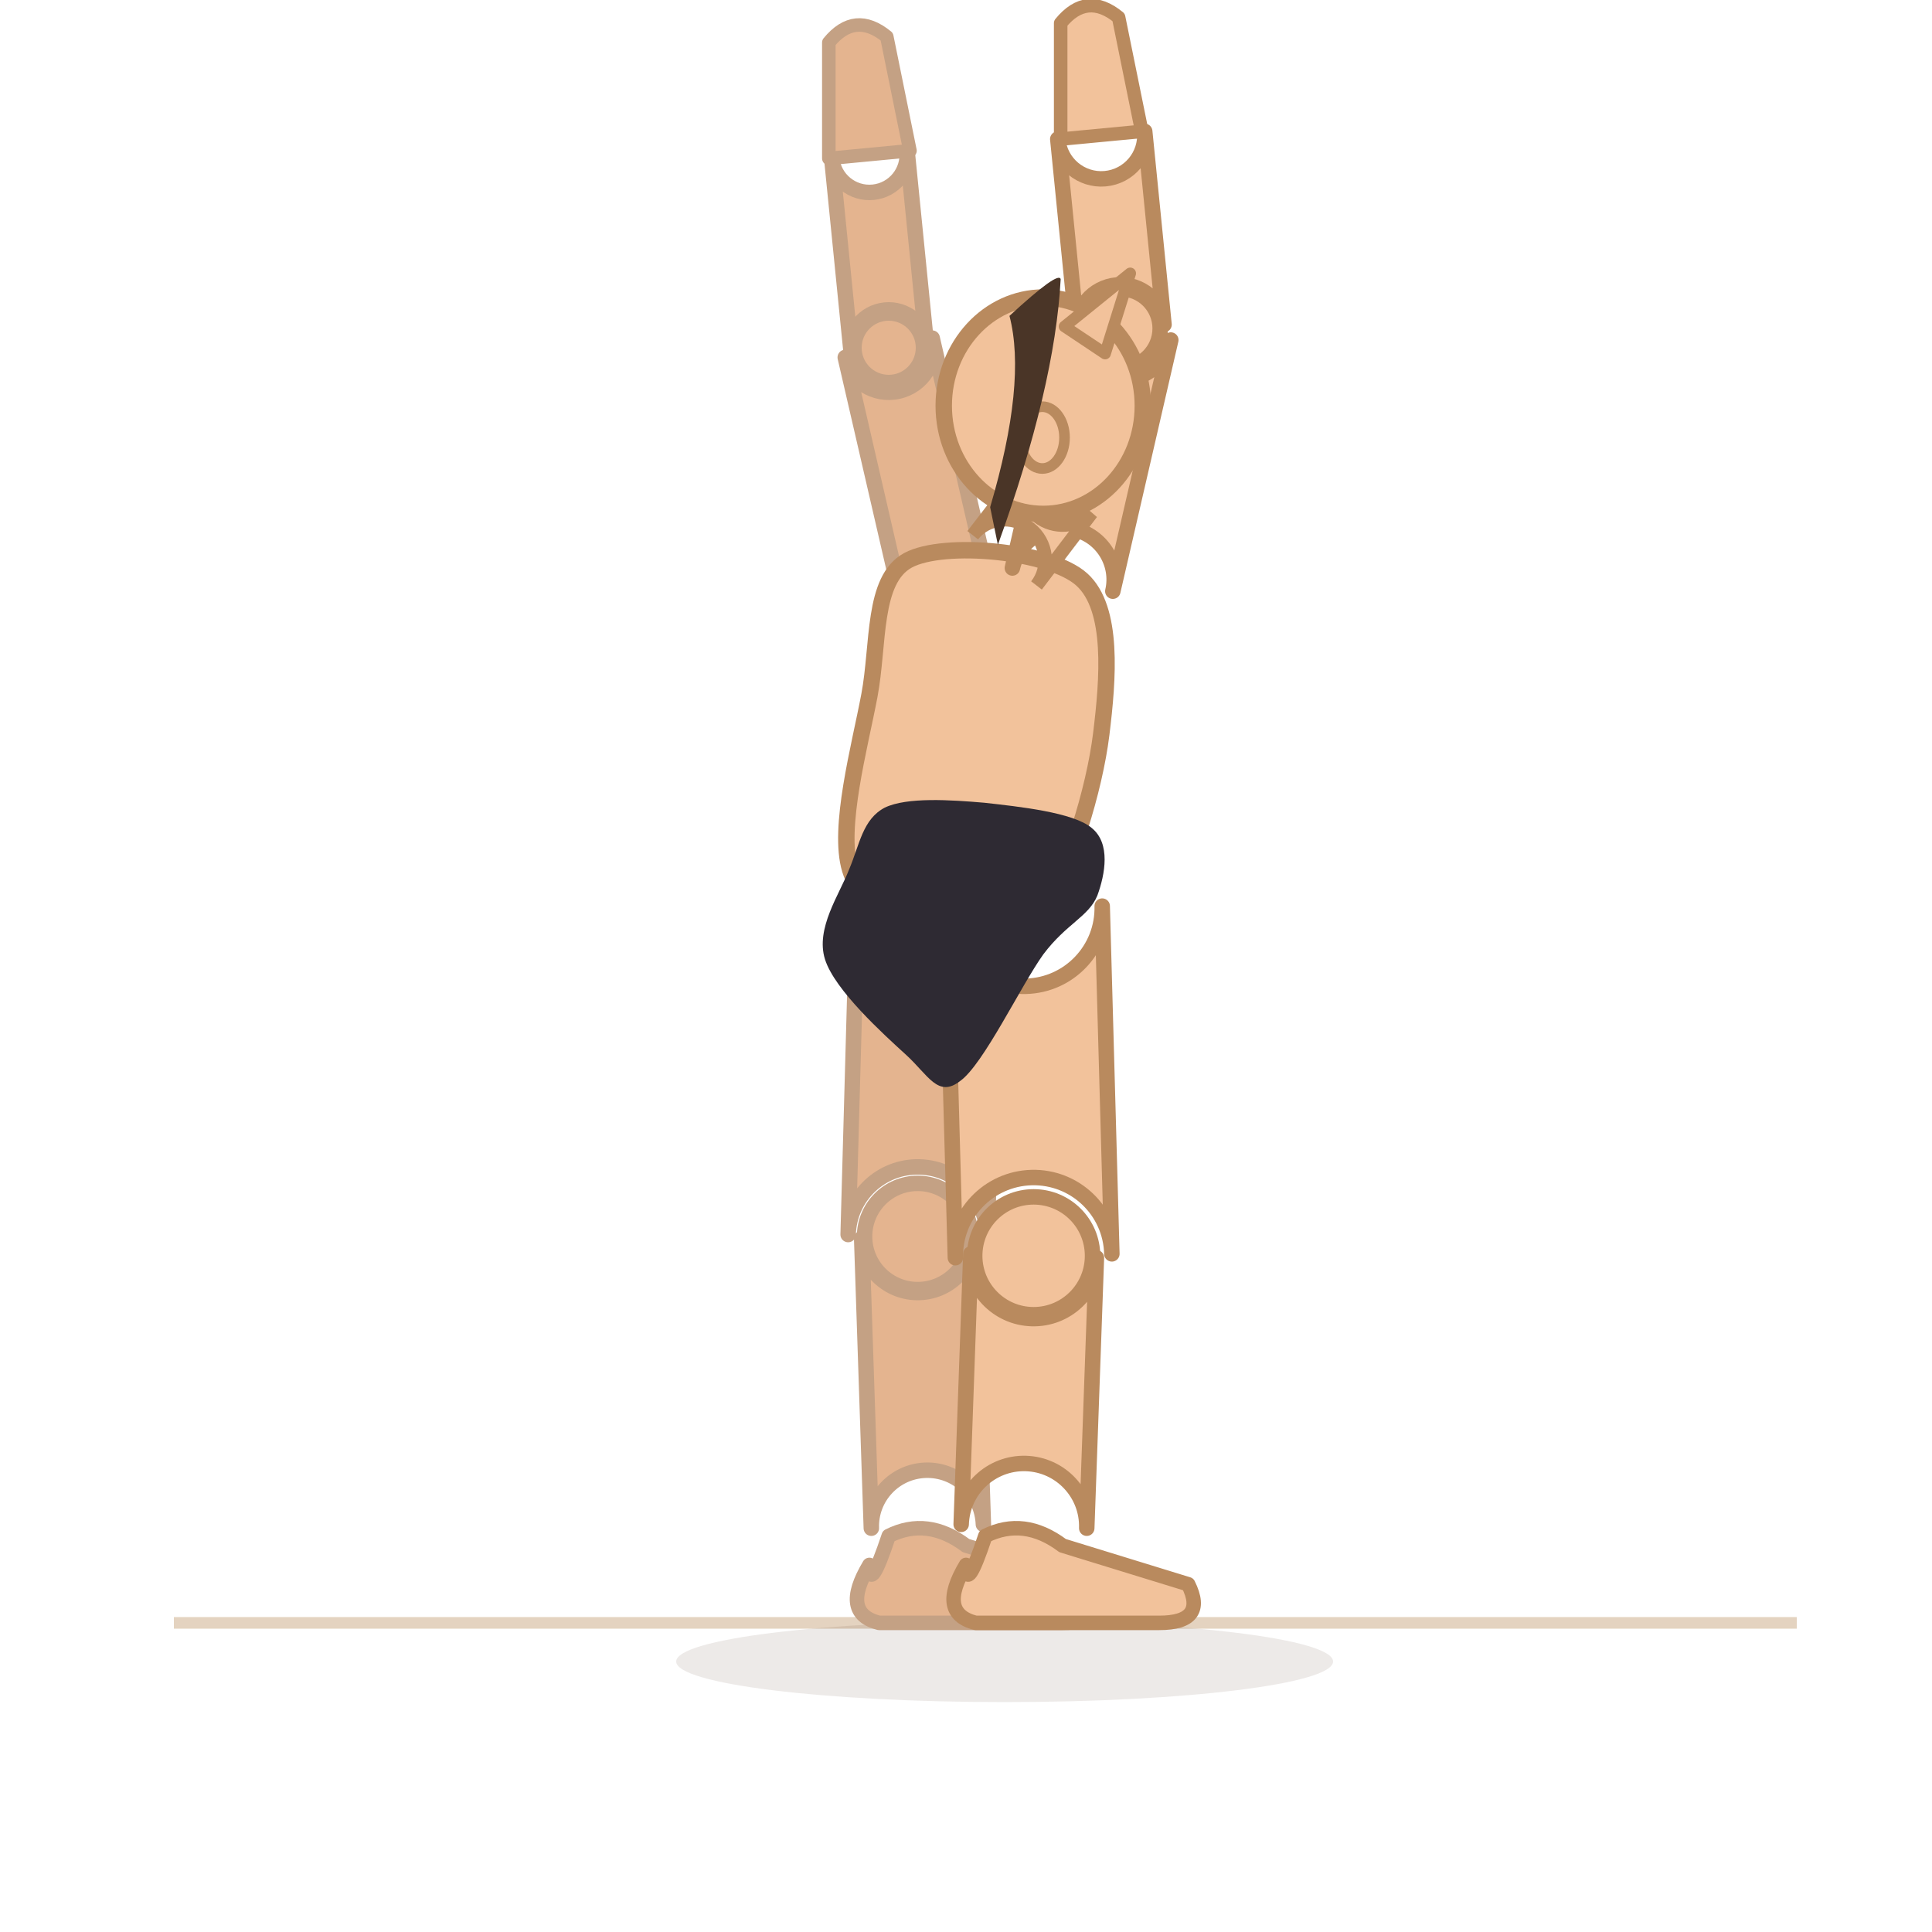
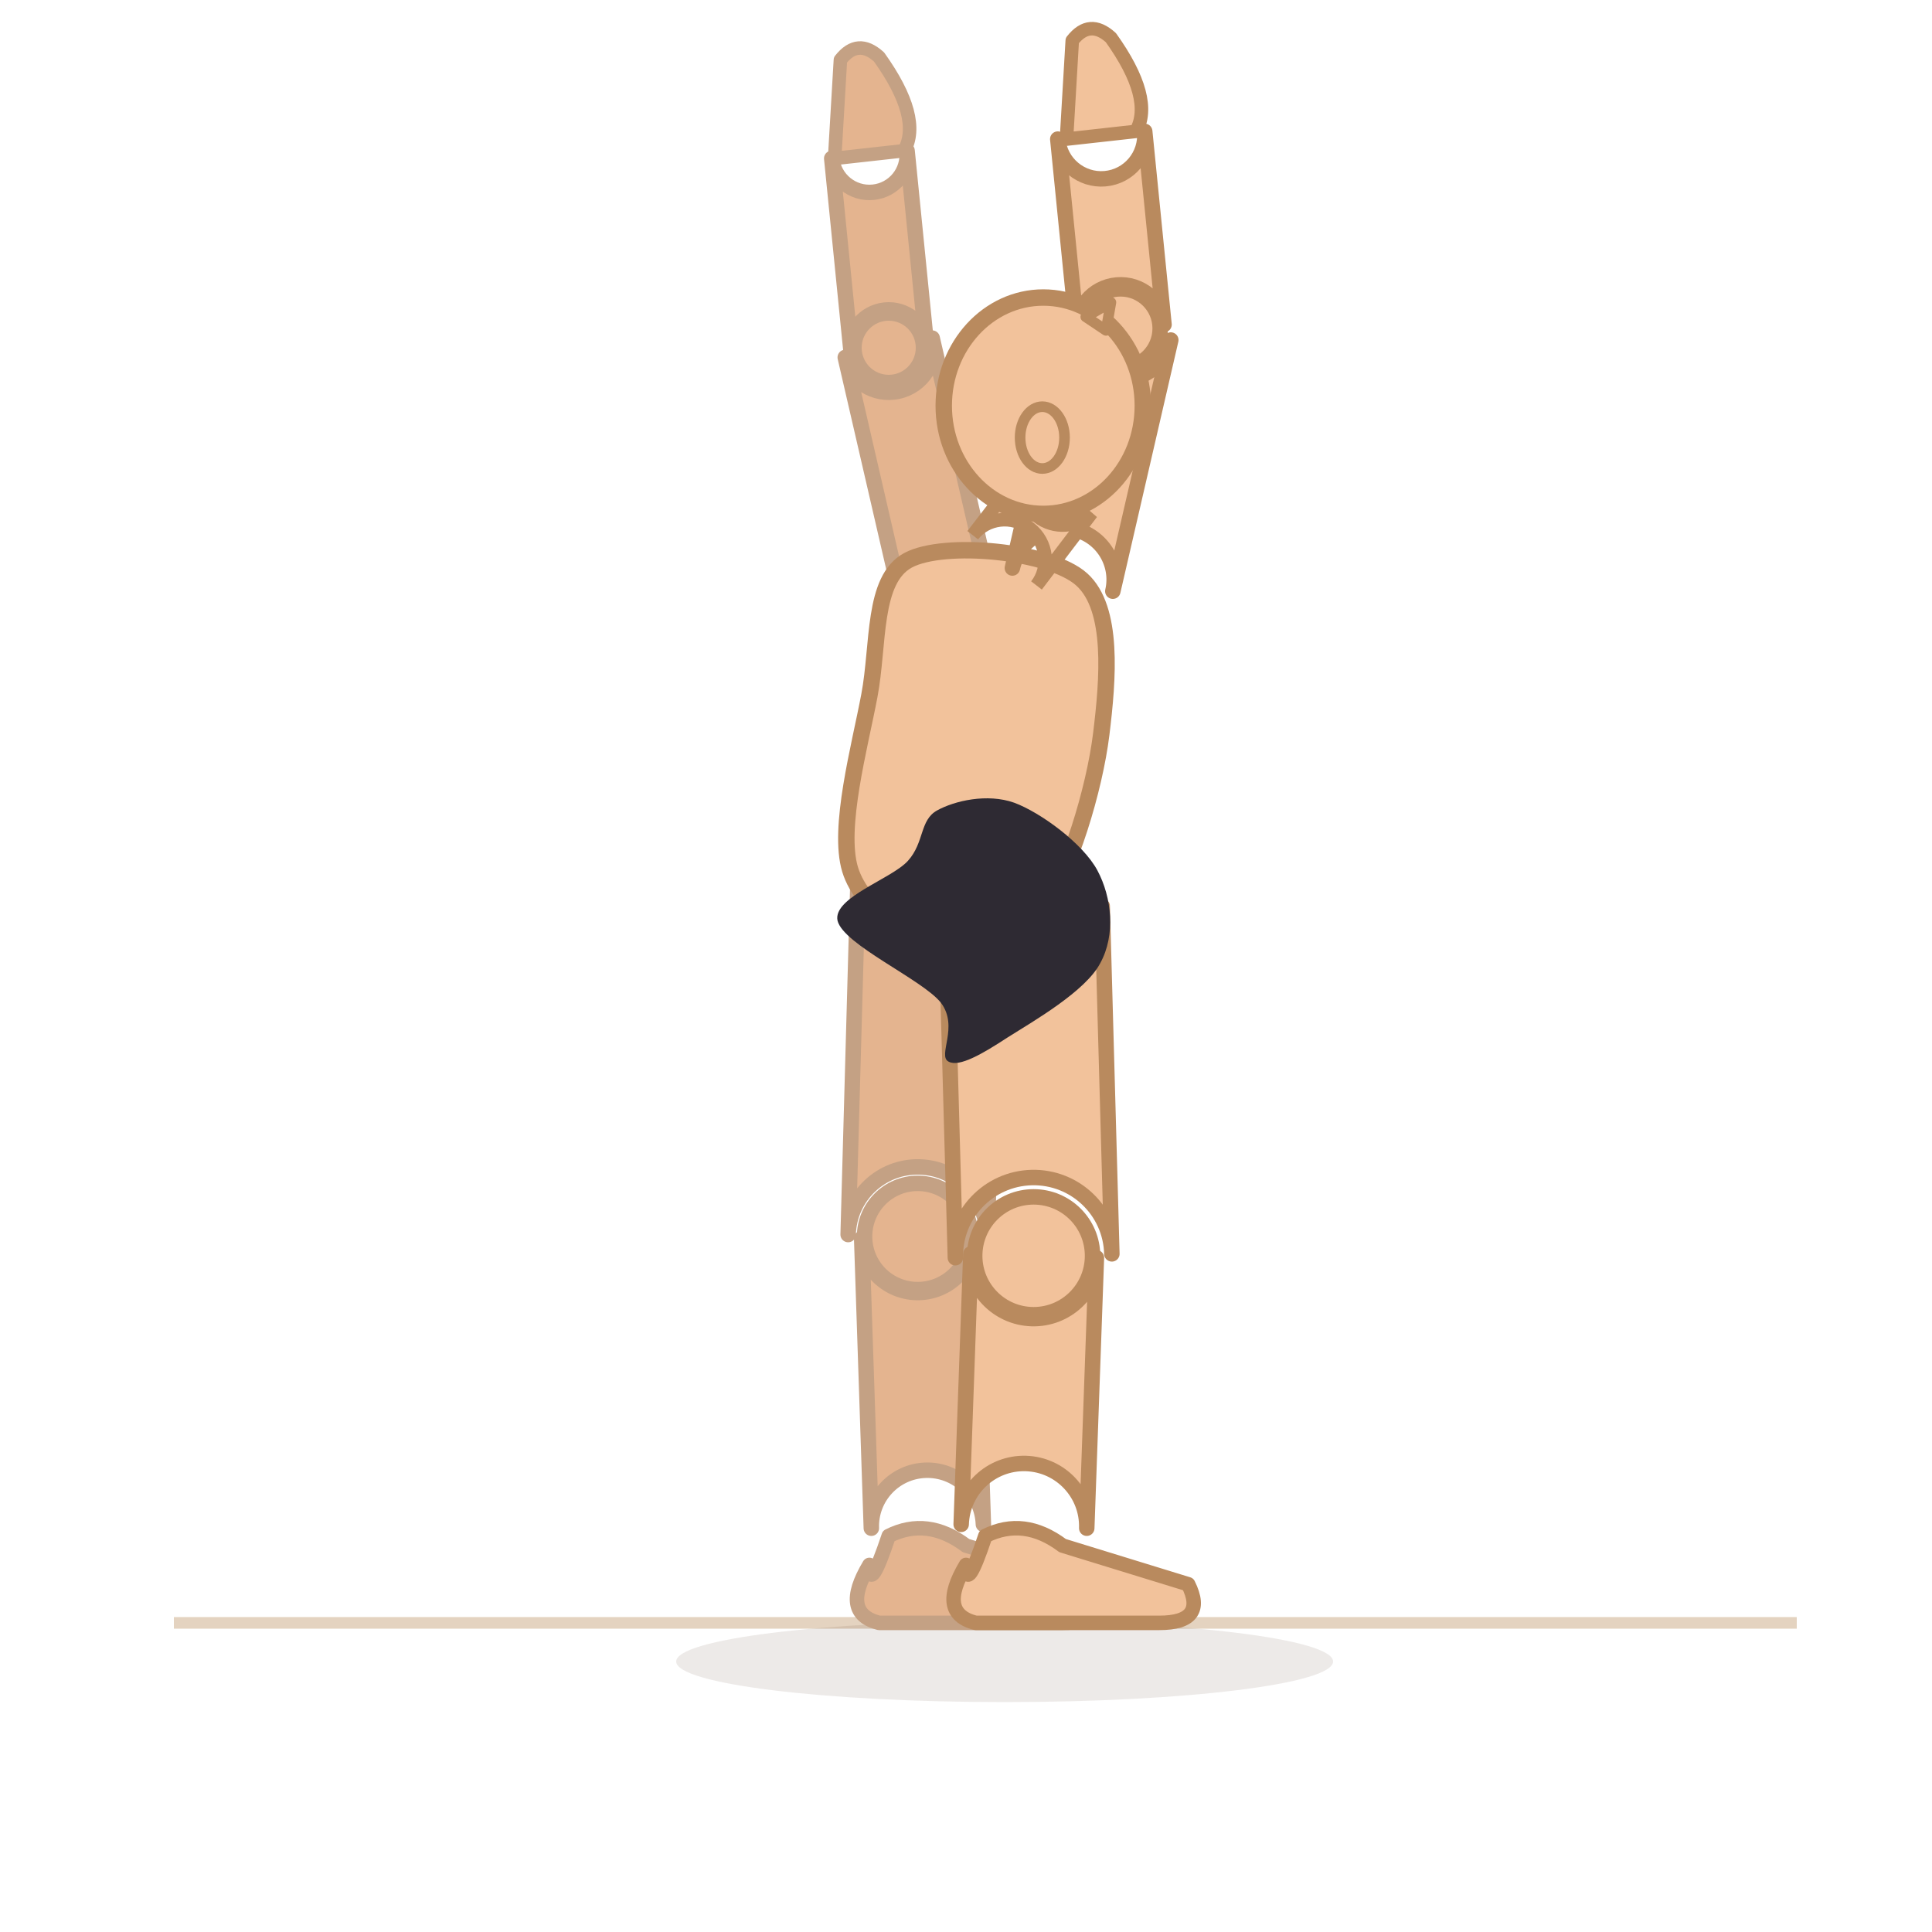
<svg xmlns="http://www.w3.org/2000/svg" viewBox="0 0 200 200">
  <line x1="18" y1="168" x2="186" y2="168" stroke="#e4d3c0" stroke-width="1.2" />
  <ellipse cx="104" cy="172" rx="34" ry="4.2" fill="rgba(70,48,28,0.10)" />
  <path d="M 88.8,91.8 L 87.8,127.8 A 7.2 7.2 0 0 1 102.2,128.2 L 103.2,92.2 A 7.2 7.2 0 0 1 88.8,91.8 Z" fill="#e4b48f" stroke="#c4a184" stroke-width="1.6" stroke-linejoin="round" />
  <path d="M 89.2,128.2 L 90.2,158.2 A 5.8 5.8 0 0 1 101.8,157.8 L 100.8,127.8 A 5.8 5.8 0 0 1 89.2,128.2 Z" fill="#e4b48f" stroke="#c4a184" stroke-width="1.6" stroke-linejoin="round" />
  <circle cx="95" cy="128" r="5.5" fill="#e4b48f" stroke="#c4a184" stroke-width="1.6" />
  <path d="M 90,162 Q 87,167 91,168 L 110,168 Q 115,168 113,164 L 100,160 Q 96,157 92,159 Q 90,165 90,162 Z" fill="#e4b48f" stroke="#c4a184" stroke-width="1.5" stroke-linejoin="round" />
  <path d="M 97.9,94.2 L 98.9,130.2 A 8.1 8.1 0 0 1 115.1,129.8 L 114.1,93.8 A 8.1 8.1 0 0 1 97.9,94.2 Z" fill="#f2c29b" stroke="#b98a5e" stroke-width="1.6" stroke-linejoin="round" />
  <path d="M 100.5,129.8 L 99.5,157.8 A 6.5 6.5 0 0 1 112.5,158.2 L 113.5,130.2 A 6.5 6.5 0 0 1 100.5,129.8 Z" fill="#f2c29b" stroke="#b98a5e" stroke-width="1.6" stroke-linejoin="round" />
  <circle cx="107" cy="130" r="6.1" fill="#f2c29b" stroke="#b98a5e" stroke-width="1.6" />
  <path d="M 100,162 Q 97,167 101,168 L 120,168 Q 125,168 123,164 L 110,160 Q 106,157 102,159 Q 100,165 100,162 Z" fill="#f2c29b" stroke="#b98a5e" stroke-width="1.5" stroke-linejoin="round" />
  <path d="M 102.5,61 L 96.5,35 A 4.6 4.6 0 0 1 87.5,37 L 93.5,63 A 4.6 4.6 0 0 1 102.5,61 Z" fill="#e4b48f" stroke="#c4a184" stroke-width="1.6" stroke-linejoin="round" />
  <path d="M 95.9,35.6 L 93.9,15.6 A 3.9 3.9 0 0 1 86.1,16.4 L 88.1,36.4 A 3.9 3.9 0 0 1 95.9,35.6 Z" fill="#e4b48f" stroke="#c4a184" stroke-width="1.6" stroke-linejoin="round" />
  <circle cx="92" cy="36" r="3.6" fill="#e4b48f" stroke="#c4a184" stroke-width="1.6" />
-   <path d="M 94.2,15.6 L 91.8,3.8 Q 88.5,1.1 85.8,4.4 L 85.8,16.4 Z" fill="#e4b48f" stroke="#c4a184" stroke-width="1.4" stroke-linejoin="round" />
+   <path d="M 93.6,15.6 Q 95.5,12.2 91,5.9 Q 88.8,3.9 87,6.2 L 86.4,16.4 Z" fill="#e4b48f" stroke="#c4a184" stroke-width="1.4" stroke-linejoin="round" />
  <path d="M 94,58 C 97.7,56 108.7,57 112,60 C 115.3,63 114.7,70.3 114,76 C 113.3,81.7 110.7,90.3 108,94 C 105.3,97.7 101.3,98.7 98,98 C 94.7,97.3 89.3,94.3 88,90 C 86.7,85.7 89,77.3 90,72 C 91,66.7 90.3,60 94,58 Z" fill="#f2c29b" stroke="#b98a5e" stroke-width="1.7" stroke-linejoin="round" />
-   <path d="M 91.6,83.6 C 93.9,82.5 98.4,82.8 101.9,83.1 C 105.5,83.5 111.1,84.1 113,85.7 C 115,87.3 114.4,90.5 113.6,92.7 C 112.7,94.9 110.4,95.6 108,98.8 C 105.7,102 101.8,110.2 99.4,111.9 C 97.1,113.7 96.1,111.3 93.8,109.2 C 91.5,107.1 86.4,102.5 85.4,99.3 C 84.4,96.1 86.9,92.6 87.9,90 C 89,87.4 89.3,84.8 91.6,83.6 Z" fill="#2e2a33" />
  <path d="M 115.2,61.2 L 121.2,35.2 A 5.3 5.3 0 0 1 110.8,32.8 L 104.8,58.8 A 5.3 5.3 0 0 1 115.2,61.2 Z" fill="#f2c29b" stroke="#b98a5e" stroke-width="1.6" stroke-linejoin="round" />
  <path d="M 120.5,33.6 L 118.5,13.6 A 4.5 4.5 0 0 1 109.5,14.4 L 111.5,34.4 A 4.5 4.5 0 0 1 120.5,33.6 Z" fill="#f2c29b" stroke="#b98a5e" stroke-width="1.6" stroke-linejoin="round" />
  <circle cx="116" cy="34" r="4.1" fill="#f2c29b" stroke="#b98a5e" stroke-width="1.6" />
-   <path d="M 118.2,13.6 L 115.8,1.8 Q 112.5,-0.9 109.8,2.4 L 109.8,14.4 Z" fill="#f2c29b" stroke="#b98a5e" stroke-width="1.4" stroke-linejoin="round" />
+   <path d="M 117.6,13.6 Q 119.5,10.2 115,3.9 Q 112.8,1.9 111,4.2 L 110.4,14.4 Z" fill="#f2c29b" stroke="#b98a5e" stroke-width="1.4" stroke-linejoin="round" />
  <path d="M 107.3,60.6 L 113,53.1 A 4.2 4.2 0 0 1 106.4,48 L 100.7,55.4 A 4.2 4.2 0 0 1 107.3,60.6 Z" fill="#f2c29b" stroke="#b98a5e" stroke-width="1.4" />
  <ellipse cx="108" cy="42" rx="10.304" ry="11.2" fill="#f2c29b" stroke="#b98a5e" stroke-width="1.7" />
  <ellipse cx="107.9" cy="45.3" rx="2.3" ry="3.2" fill="#f2c29b" stroke="#b98a5e" stroke-width="1.1" />
-   <path d="M 114.4,36.6 L 117,28.3 L 110.2,33.8 Z" fill="#f2c29b" stroke="#b98a5e" stroke-width="1.2" stroke-linejoin="round" />
-   <path d="M 102.5,52.5 Q 106.3,39.6 104.5,32.7 Q 109.6,28 109.8,28.9 Q 109.2,40.1 103.3,56.4 Z" fill="#4a3527" />
+   <path d="M 114.5,34.2 L 115,31.3 L 112.4,32.8 Z" fill="#f2c29b" stroke="#b98a5e" stroke-width="1.1" stroke-linejoin="round" />
+   <g data-shorts="1">
+     <path d="M 97,83.9 C 98.8,82.9 102.2,82.1 105,83.1 C 107.7,84.1 112.1,87.3 113.6,90.1 C 115.1,92.9 115.5,96.8 113.9,99.7 C 112.4,102.6 107,105.7 104.3,107.4 C 101.7,109.1 99.3,110.5 98.2,109.9 C 97,109.3 99.3,106.3 97.4,103.8 C 95.5,101.4 87.3,97.8 86.7,95.3 C 86.2,92.9 92.3,91 94,89.1 C 95.7,87.2 95.2,84.9 97,83.9 Z" fill="#2e2a33" />
+   </g>
</svg>
